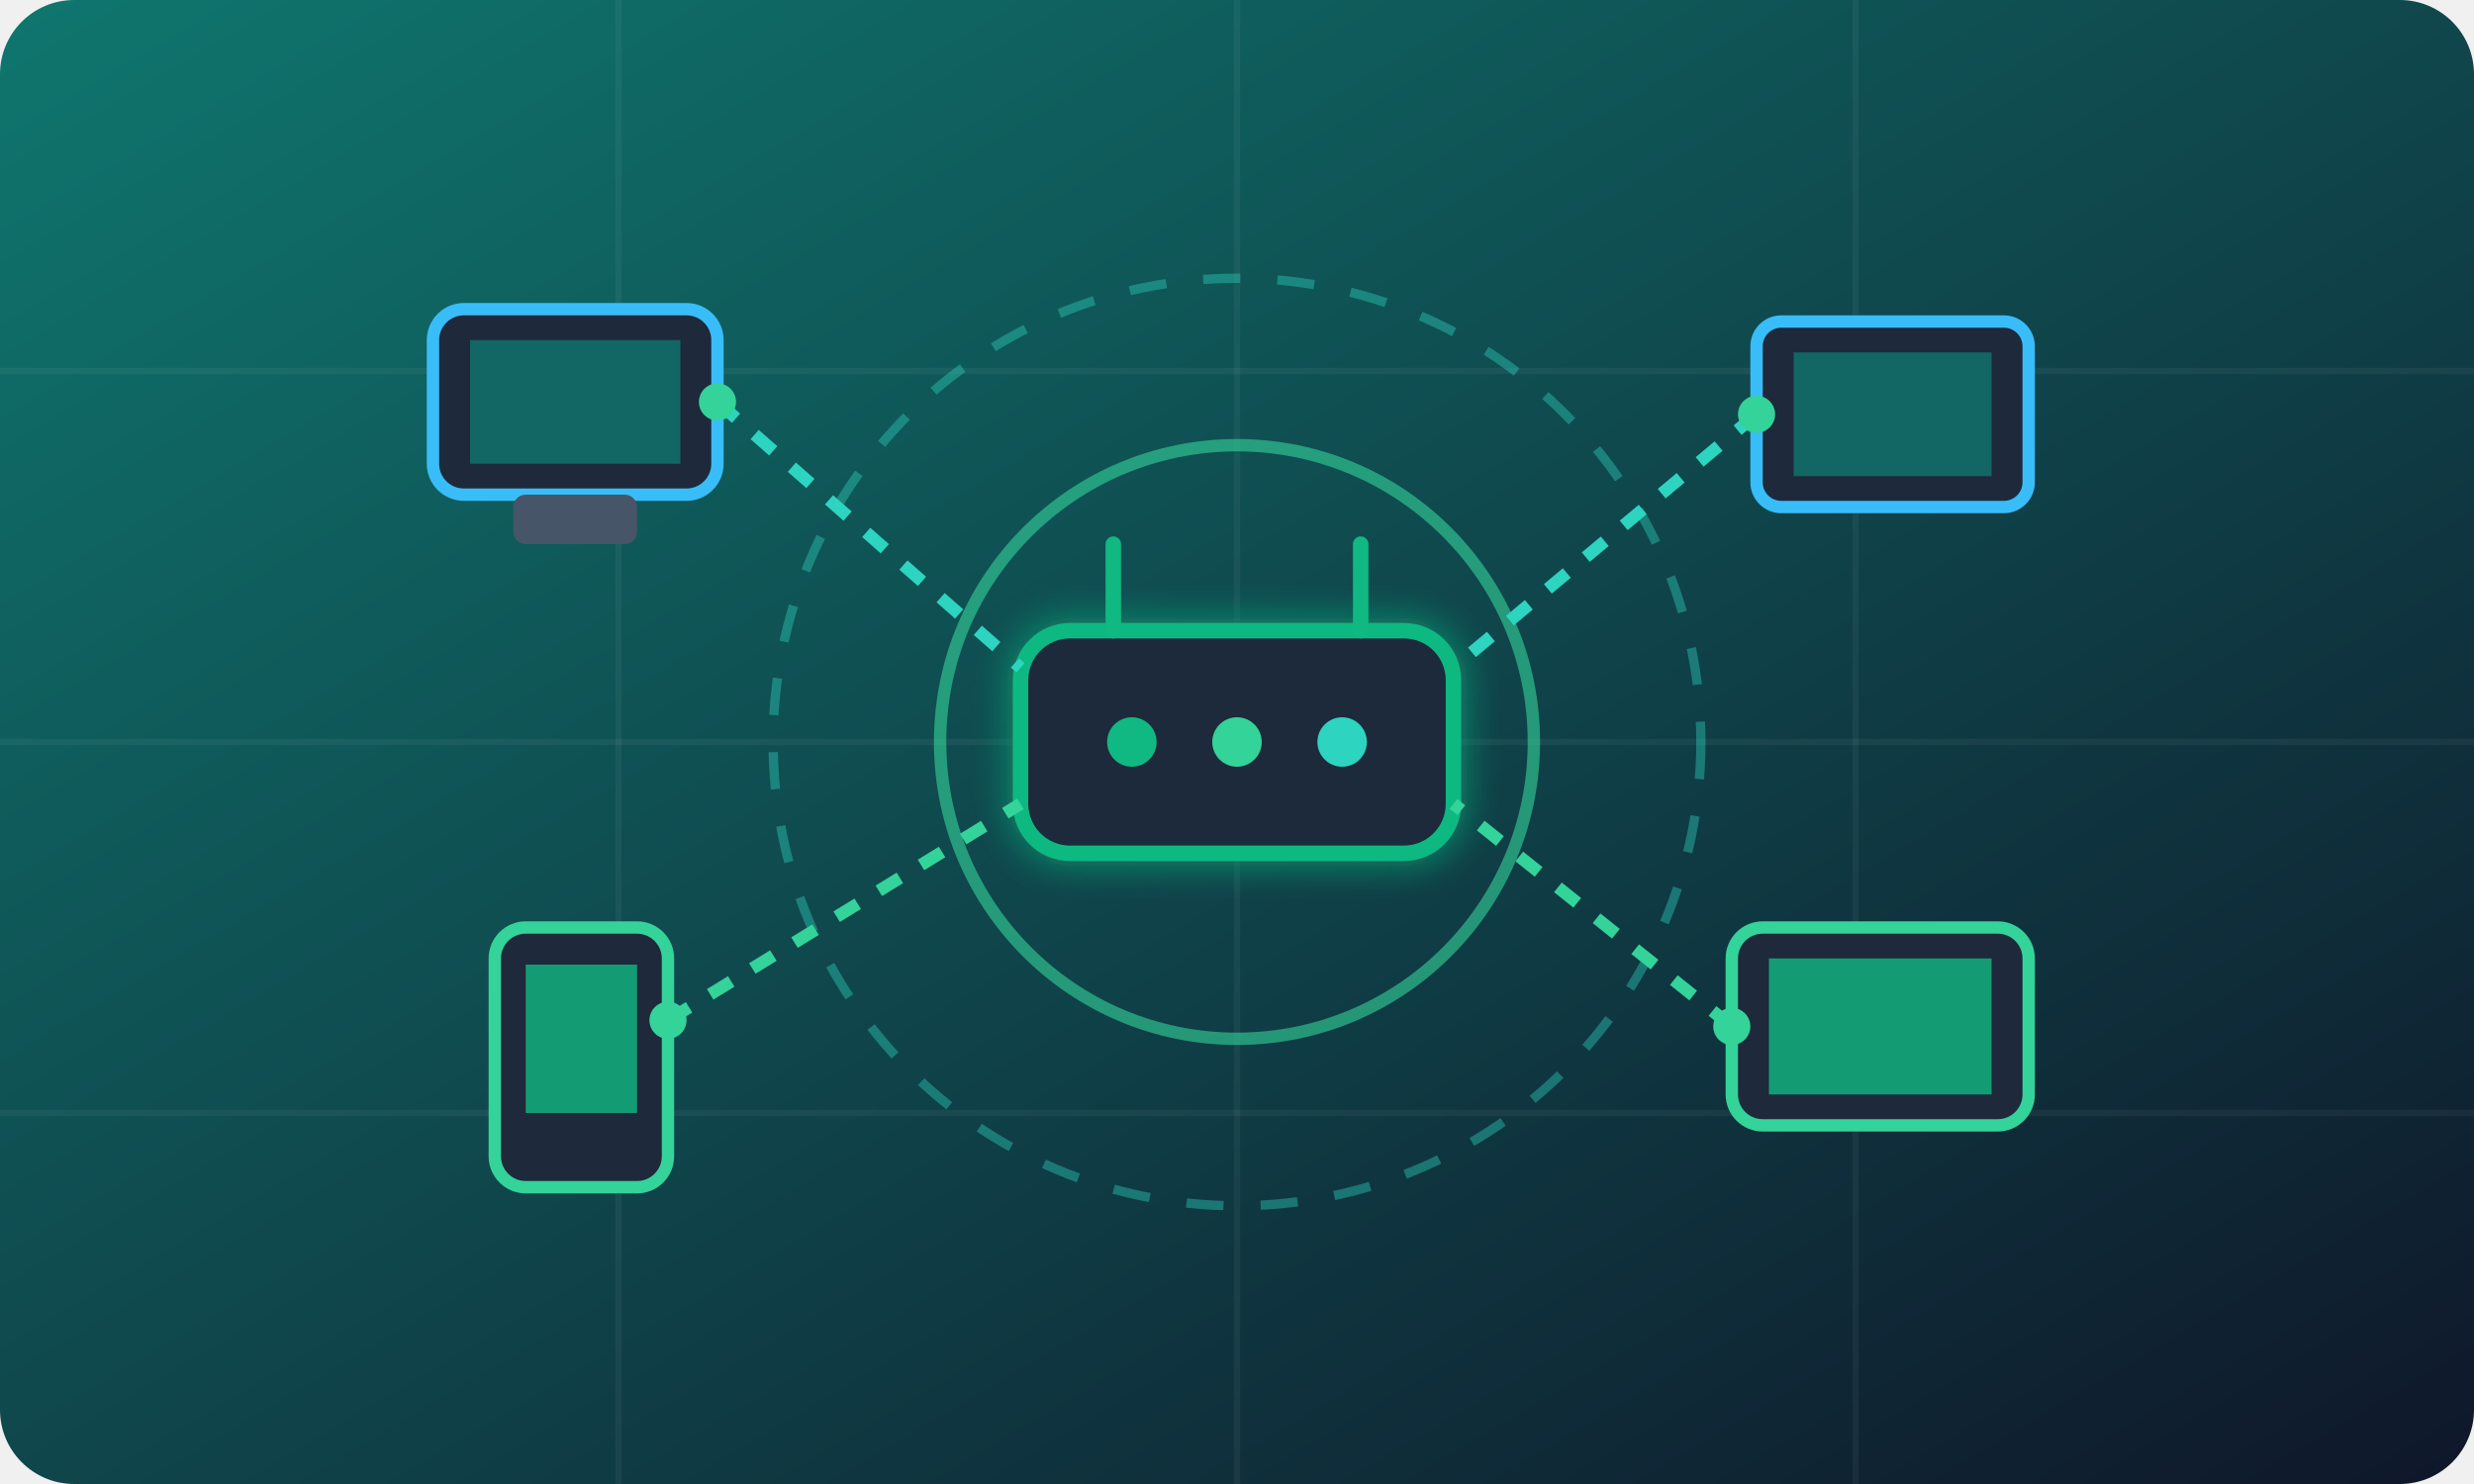
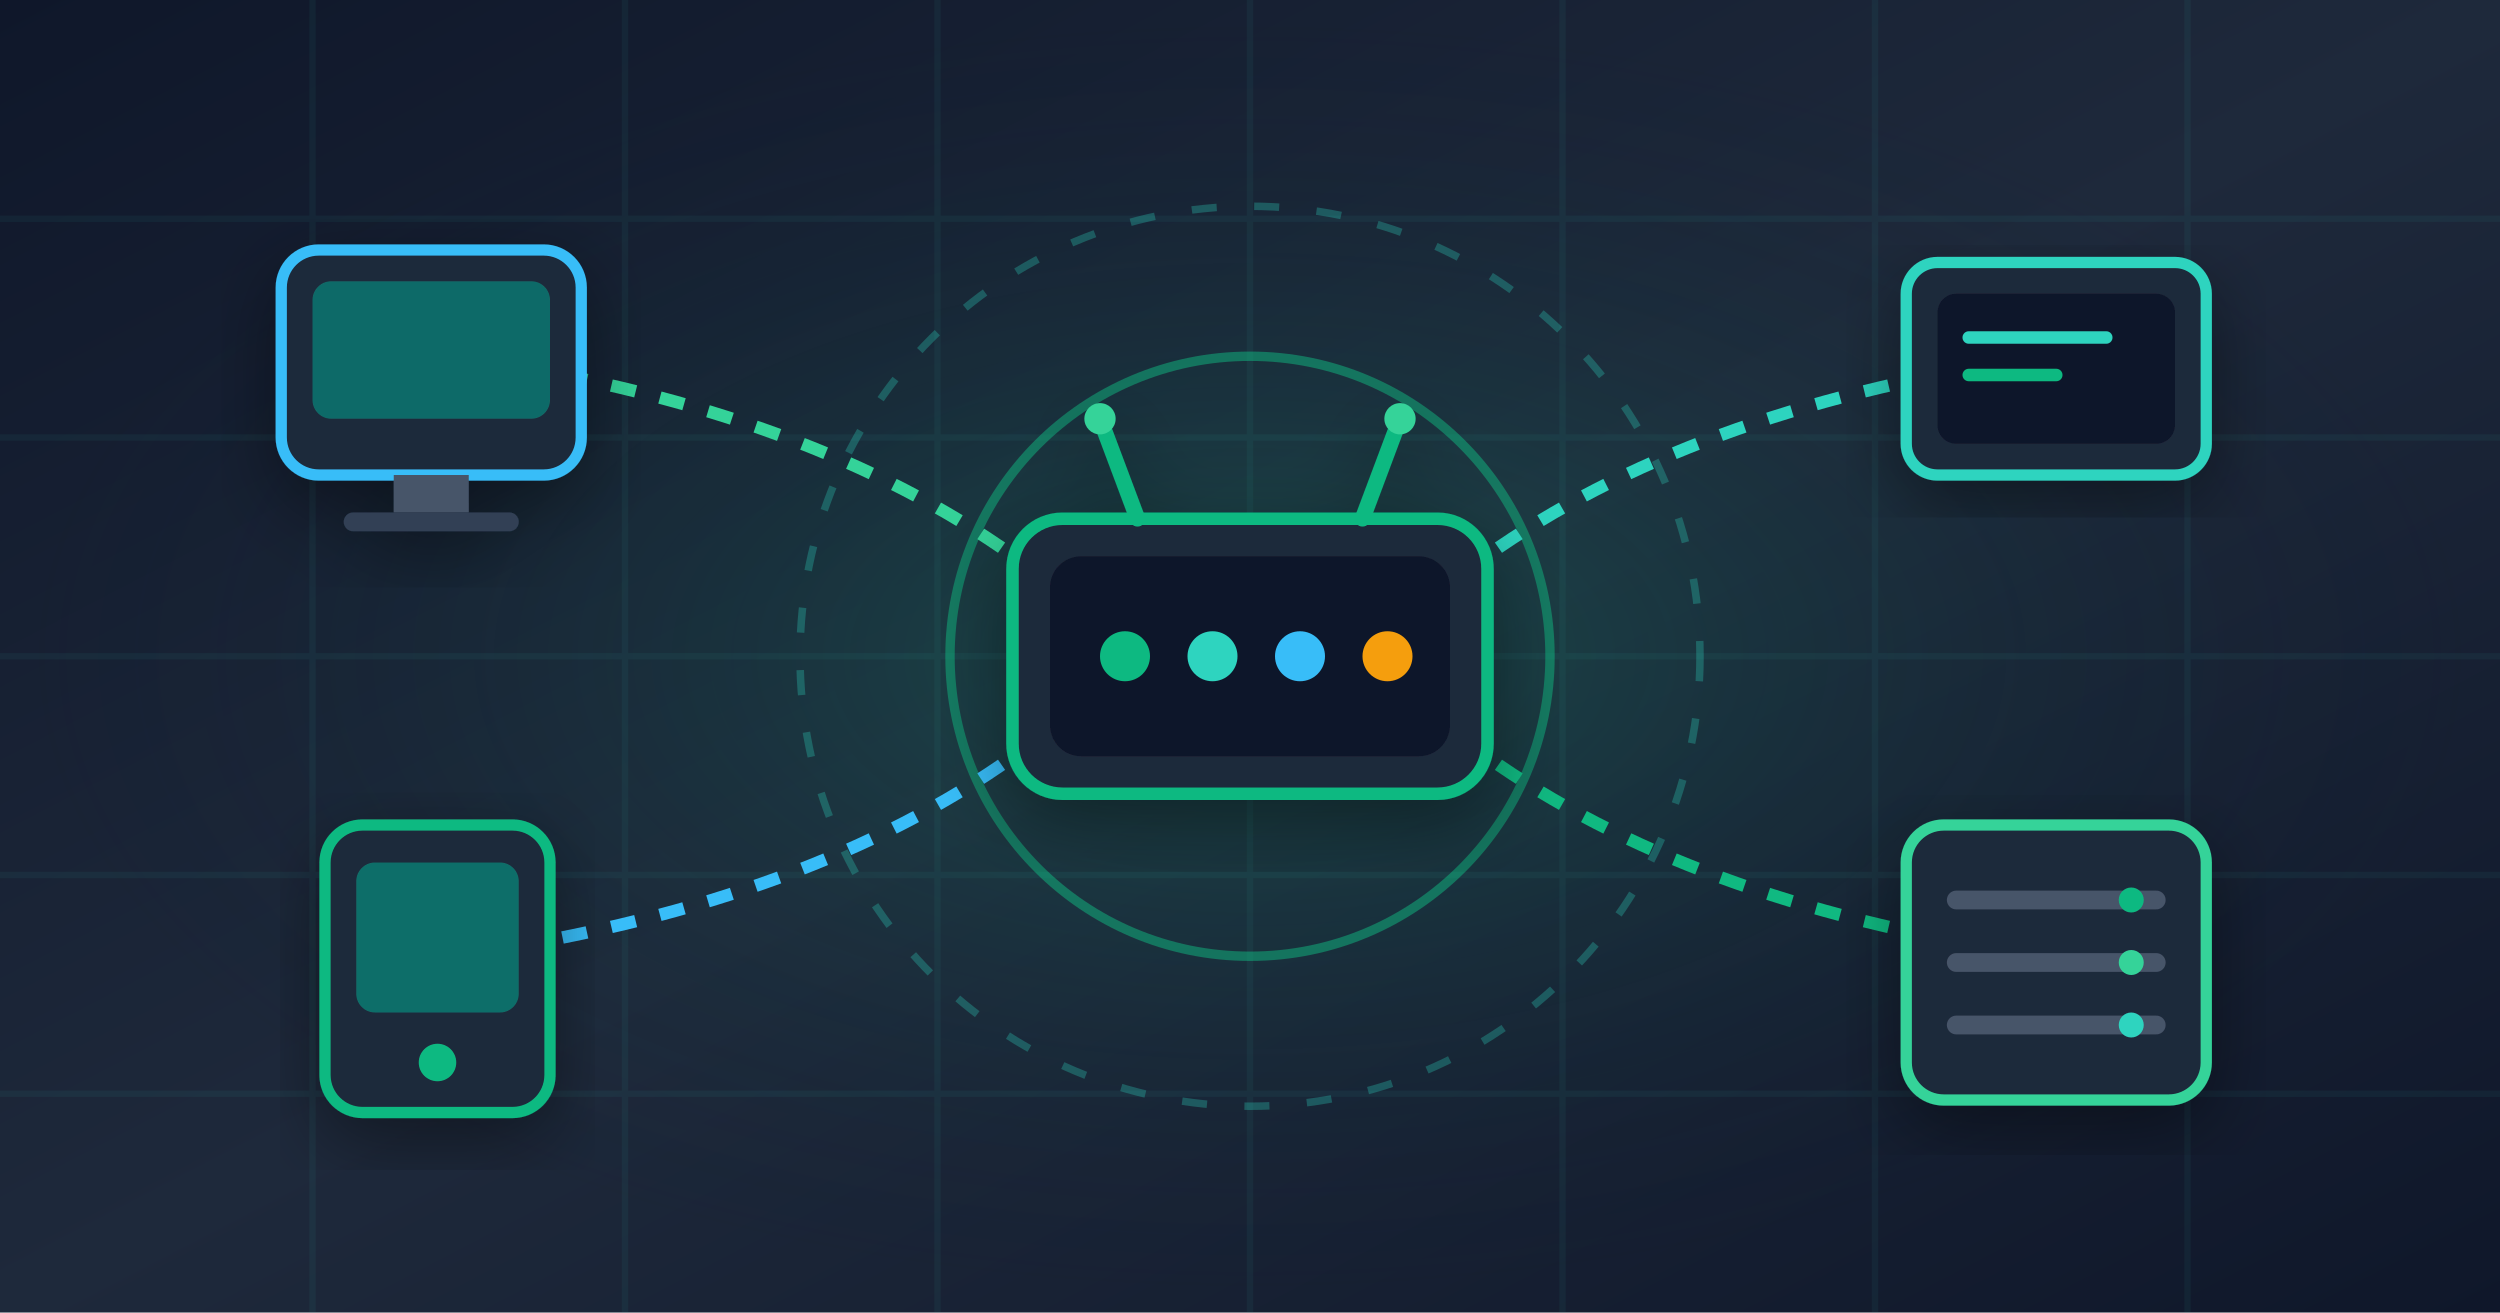
- <svg xmlns="http://www.w3.org/2000/svg" viewBox="0 0 400 240" width="100%" height="100%">
+ <svg xmlns="http://www.w3.org/2000/svg" viewBox="0 0 400 210" width="100%" height="100%">
  <defs>
    <linearGradient id="bgGradLan" x1="0%" y1="0%" x2="100%" y2="100%">
-       <stop offset="0%" stop-color="#0f766e" />
+       <stop offset="0%" stop-color="#0f172a" />
+       <stop offset="50%" stop-color="#1e293b" />
      <stop offset="100%" stop-color="#0f172a" />
    </linearGradient>
-     <filter id="glowLan" x="-20%" y="-20%" width="140%" height="140%">
-       <feGaussianBlur stdDeviation="3" result="blur" />
-       <feComposite in="SourceGraphic" in2="blur" operator="over" />
+     <radialGradient id="glowLan" cx="50%" cy="50%" r="50%">
+       <stop offset="0%" stop-color="#10b981" stop-opacity="0.25" />
+       <stop offset="100%" stop-color="#0f172a" stop-opacity="0" />
+     </radialGradient>
+     <filter id="shadowLan" x="-20%" y="-20%" width="140%" height="140%">
+       <feDropShadow dx="0" dy="4" stdDeviation="6" flood-color="#000000" flood-opacity="0.4" />
    </filter>
  </defs>
-   <rect width="400" height="240" rx="12" fill="url(#bgGradLan)" />
-   <path d="M 0 60 L 400 60 M 0 120 L 400 120 M 0 180 L 400 180" stroke="#ffffff" stroke-width="1" opacity="0.05" />
-   <path d="M 100 0 L 100 240 M 200 0 L 200 240 M 300 0 L 300 240" stroke="#ffffff" stroke-width="1" opacity="0.05" />
-   <circle cx="200" cy="120" r="75" fill="none" stroke="#2dd4bf" stroke-width="1.5" stroke-dasharray="6,6" opacity="0.4" />
-   <circle cx="200" cy="120" r="48" fill="none" stroke="#34d399" stroke-width="2" opacity="0.6" />
-   <rect x="165" y="102" width="70" height="36" rx="8" fill="#1e293b" stroke="#10b981" stroke-width="2.5" filter="url(#glowLan)" />
-   <circle cx="183" cy="120" r="4" fill="#10b981" />
-   <circle cx="200" cy="120" r="4" fill="#34d399" />
-   <circle cx="217" cy="120" r="4" fill="#2dd4bf" />
-   <line x1="180" y1="102" x2="180" y2="88" stroke="#10b981" stroke-width="2.5" stroke-linecap="round" />
-   <line x1="220" y1="102" x2="220" y2="88" stroke="#10b981" stroke-width="2.5" stroke-linecap="round" />
-   <rect x="70" y="50" width="46" height="30" rx="5" fill="#1e293b" stroke="#38bdf8" stroke-width="2" />
-   <rect x="76" y="55" width="34" height="20" fill="#0f766e" opacity="0.8" />
-   <rect x="83" y="80" width="20" height="8" rx="2" fill="#475569" />
-   <rect x="284" y="52" width="44" height="30" rx="4" fill="#1e293b" stroke="#38bdf8" stroke-width="2" />
-   <rect x="290" y="57" width="32" height="20" fill="#0f766e" opacity="0.8" />
-   <rect x="80" y="150" width="28" height="42" rx="5" fill="#1e293b" stroke="#34d399" stroke-width="2" />
-   <rect x="85" y="156" width="18" height="24" fill="#10b981" opacity="0.8" />
-   <rect x="280" y="150" width="48" height="32" rx="5" fill="#1e293b" stroke="#34d399" stroke-width="2" />
-   <rect x="286" y="155" width="36" height="22" fill="#10b981" opacity="0.8" />
-   <line x1="116" y1="65" x2="165" y2="108" stroke="#2dd4bf" stroke-width="2" stroke-dasharray="4,4" />
-   <line x1="284" y1="67" x2="235" y2="108" stroke="#2dd4bf" stroke-width="2" stroke-dasharray="4,4" />
-   <line x1="108" y1="165" x2="165" y2="130" stroke="#34d399" stroke-width="2" stroke-dasharray="4,4" />
-   <line x1="280" y1="166" x2="235" y2="130" stroke="#34d399" stroke-width="2" stroke-dasharray="4,4" />
-   <circle cx="116" cy="65" r="3" fill="#34d399" />
-   <circle cx="284" cy="67" r="3" fill="#34d399" />
-   <circle cx="108" cy="165" r="3" fill="#34d399" />
-   <circle cx="280" cy="166" r="3" fill="#34d399" />
+   <rect width="400" height="210" fill="url(#bgGradLan)" />
+   <rect width="400" height="210" fill="url(#glowLan)" />
+   <g opacity="0.06" stroke="#2dd4bf" stroke-width="1">
+     <path d="M 0 35 H 400 M 0 70 H 400 M 0 105 H 400 M 0 140 H 400 M 0 175 H 400" />
+     <path d="M 50 0 V 210 M 100 0 V 210 M 150 0 V 210 M 200 0 V 210 M 250 0 V 210 M 300 0 V 210 M 350 0 V 210" />
+   </g>
+   <circle cx="200" cy="105" r="72" fill="none" stroke="#2dd4bf" stroke-width="1.2" stroke-dasharray="4,6" opacity="0.3" />
+   <circle cx="200" cy="105" r="48" fill="none" stroke="#10b981" stroke-width="1.5" opacity="0.5" />
+   <path d="M 90 60 Q 140 70 170 95" fill="none" stroke="#34d399" stroke-width="2" stroke-dasharray="4,4" />
+   <path d="M 310 60 Q 260 70 230 95" fill="none" stroke="#2dd4bf" stroke-width="2" stroke-dasharray="4,4" />
+   <path d="M 90 150 Q 140 140 170 115" fill="none" stroke="#38bdf8" stroke-width="2" stroke-dasharray="4,4" />
+   <path d="M 310 150 Q 260 140 230 115" fill="none" stroke="#10b981" stroke-width="2" stroke-dasharray="4,4" />
+   <g transform="translate(162, 83)" filter="url(#shadowLan)">
+     <rect x="0" y="0" width="76" height="44" rx="8" fill="#1e293b" stroke="#10b981" stroke-width="2" />
+     <rect x="6" y="6" width="64" height="32" rx="5" fill="#0f172a" />
+     <circle cx="18" cy="22" r="4" fill="#10b981" />
+     <circle cx="32" cy="22" r="4" fill="#2dd4bf" />
+     <circle cx="46" cy="22" r="4" fill="#38bdf8" />
+     <circle cx="60" cy="22" r="4" fill="#f59e0b" />
+     <line x1="20" y1="0" x2="14" y2="-16" stroke="#10b981" stroke-width="2.5" stroke-linecap="round" />
+     <line x1="56" y1="0" x2="62" y2="-16" stroke="#10b981" stroke-width="2.5" stroke-linecap="round" />
+     <circle cx="14" cy="-16" r="2.5" fill="#34d399" />
+     <circle cx="62" cy="-16" r="2.5" fill="#34d399" />
+   </g>
+   <g transform="translate(45, 40)" filter="url(#shadowLan)">
+     <rect x="0" y="0" width="48" height="36" rx="6" fill="#1e293b" stroke="#38bdf8" stroke-width="1.8" />
+     <rect x="5" y="5" width="38" height="22" rx="3" fill="#0f766e" opacity="0.85" />
+     <rect x="18" y="36" width="12" height="6" fill="#475569" />
+     <rect x="10" y="42" width="28" height="3" rx="1.5" fill="#334155" />
+   </g>
+   <g transform="translate(305, 42)" filter="url(#shadowLan)">
+     <rect x="0" y="0" width="48" height="34" rx="5" fill="#1e293b" stroke="#2dd4bf" stroke-width="1.8" />
+     <rect x="5" y="5" width="38" height="24" rx="3" fill="#0f172a" />
+     <line x1="10" y1="12" x2="32" y2="12" stroke="#2dd4bf" stroke-width="2" stroke-linecap="round" />
+     <line x1="10" y1="18" x2="24" y2="18" stroke="#10b981" stroke-width="2" stroke-linecap="round" />
+   </g>
+   <g transform="translate(52, 132)" filter="url(#shadowLan)">
+     <rect x="0" y="0" width="36" height="46" rx="6" fill="#1e293b" stroke="#10b981" stroke-width="1.8" />
+     <rect x="5" y="6" width="26" height="24" rx="3" fill="#0f766e" opacity="0.9" />
+     <circle cx="18" cy="38" r="3" fill="#10b981" />
+   </g>
+   <g transform="translate(305, 132)" filter="url(#shadowLan)">
+     <rect x="0" y="0" width="48" height="44" rx="6" fill="#1e293b" stroke="#34d399" stroke-width="1.8" />
+     <line x1="8" y1="12" x2="40" y2="12" stroke="#475569" stroke-width="3" stroke-linecap="round" />
+     <line x1="8" y1="22" x2="40" y2="22" stroke="#475569" stroke-width="3" stroke-linecap="round" />
+     <line x1="8" y1="32" x2="40" y2="32" stroke="#475569" stroke-width="3" stroke-linecap="round" />
+     <circle cx="36" cy="12" r="2" fill="#10b981" />
+     <circle cx="36" cy="22" r="2" fill="#34d399" />
+     <circle cx="36" cy="32" r="2" fill="#2dd4bf" />
+   </g>
</svg>
